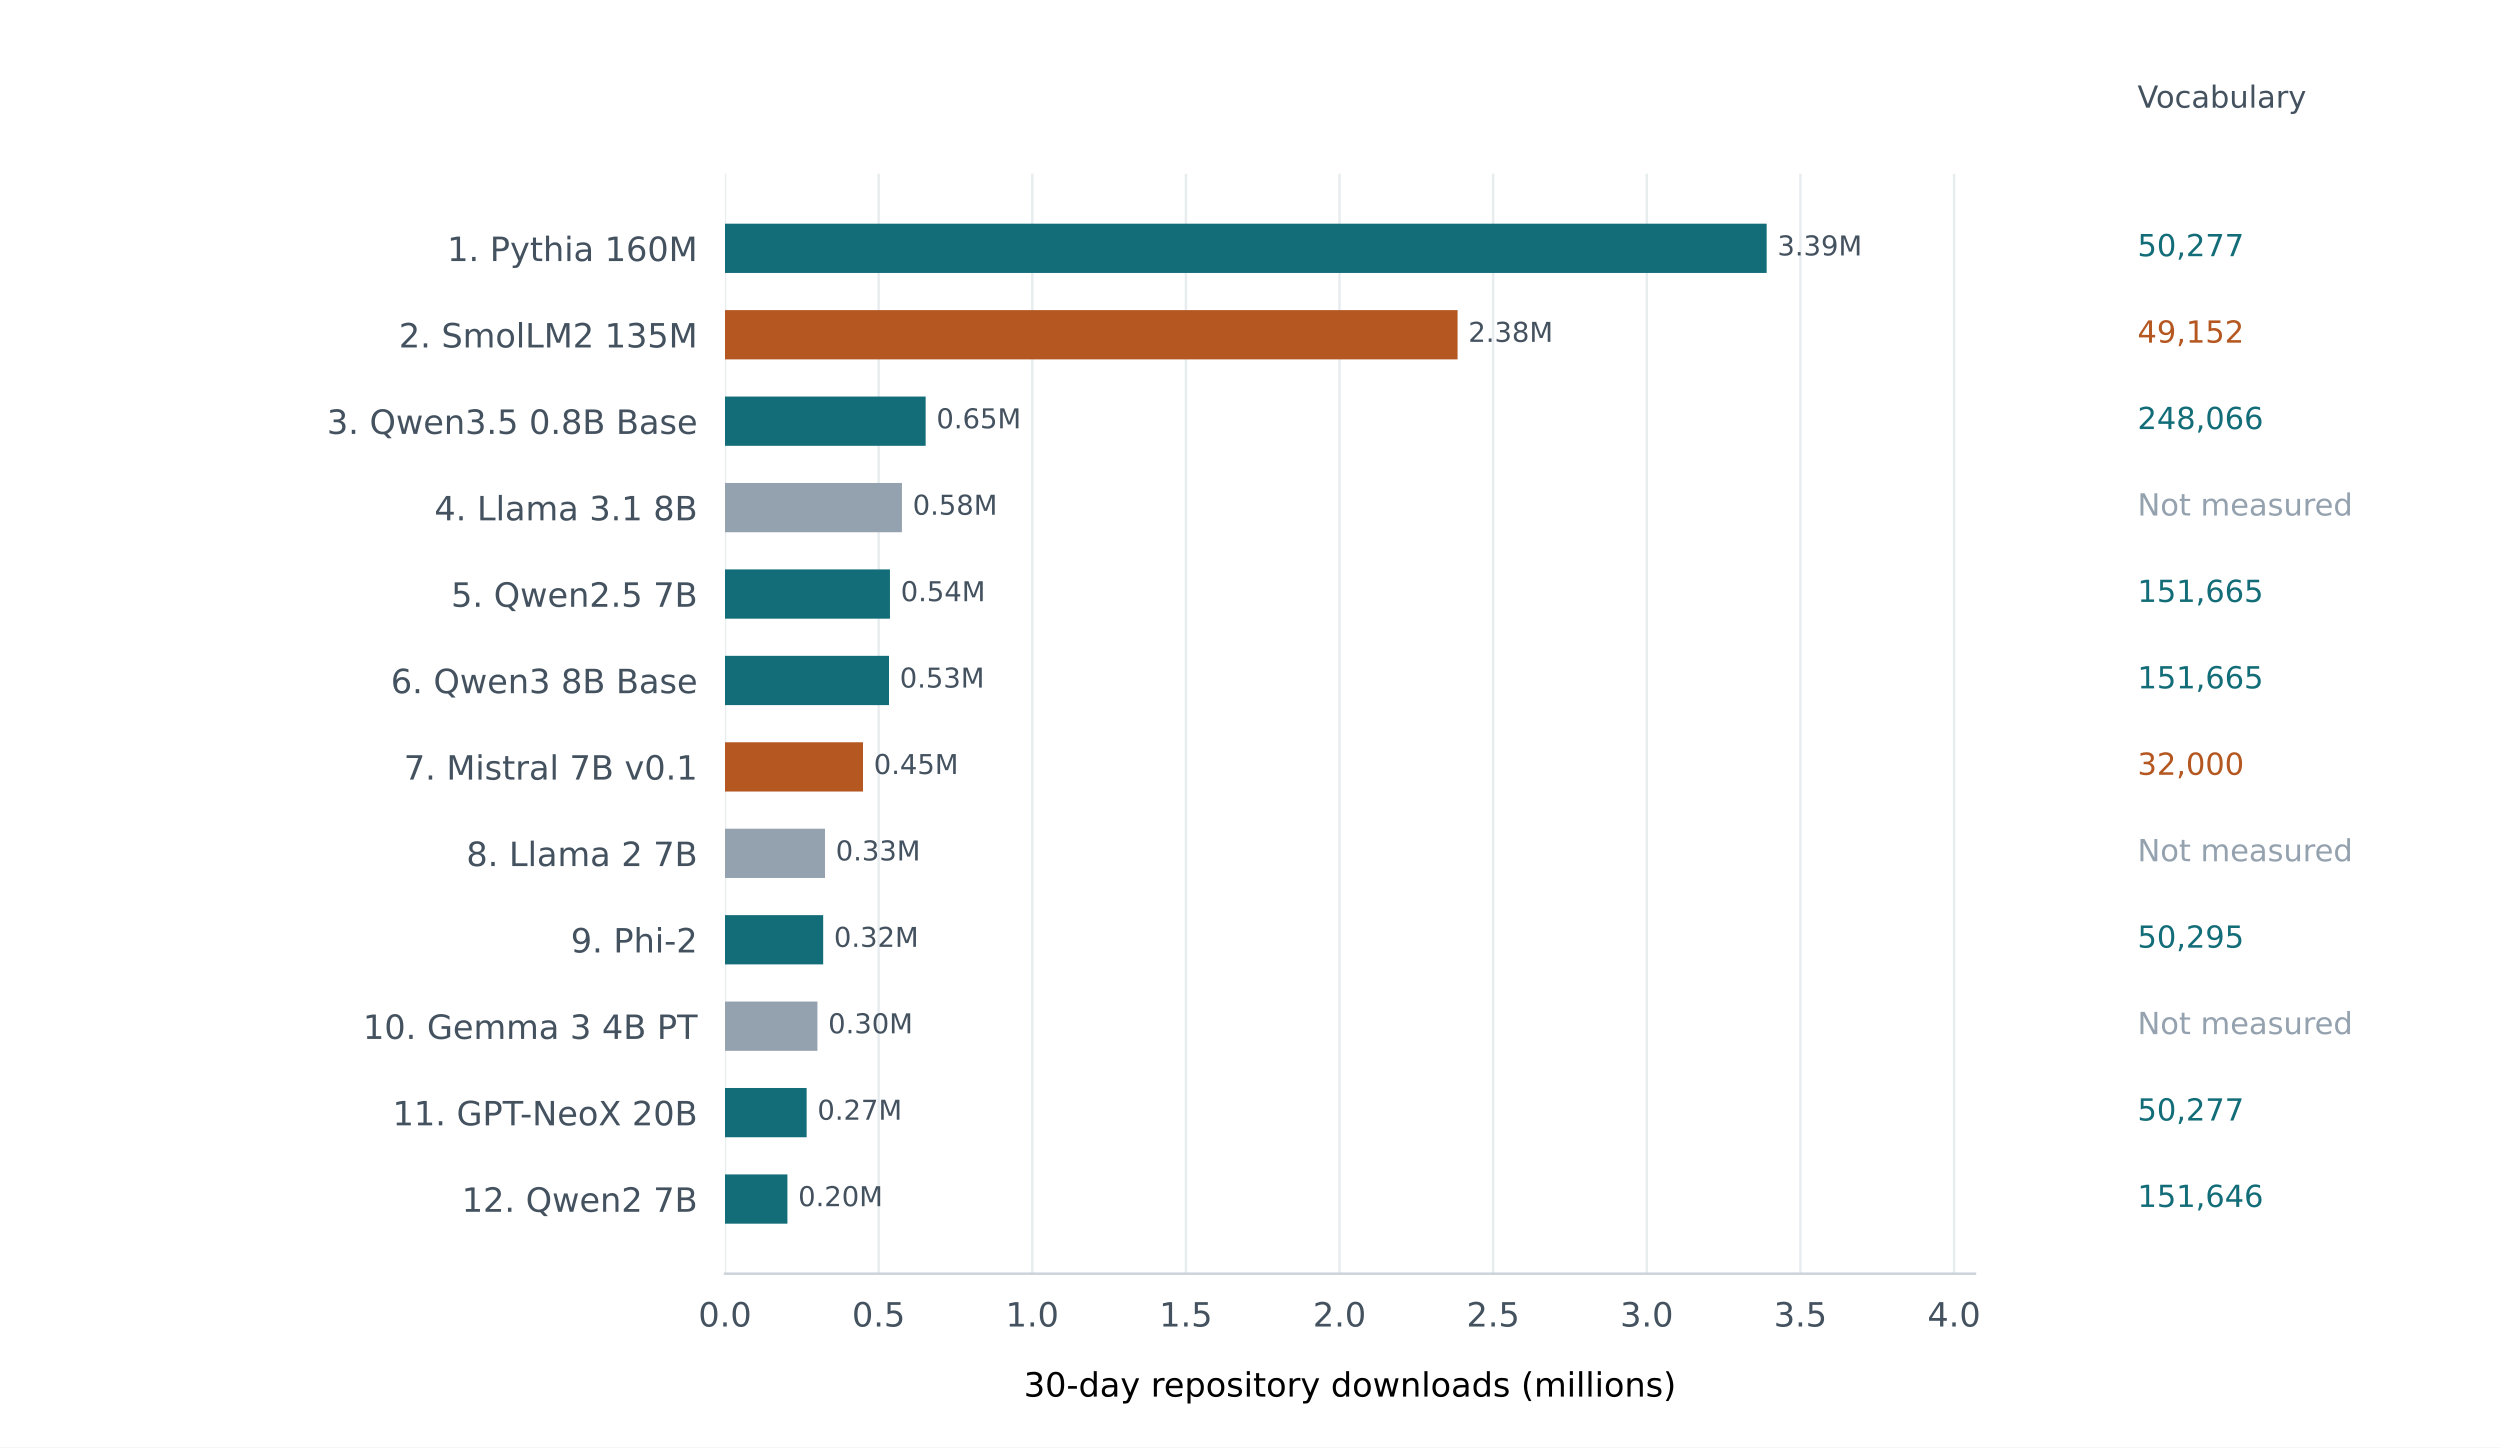
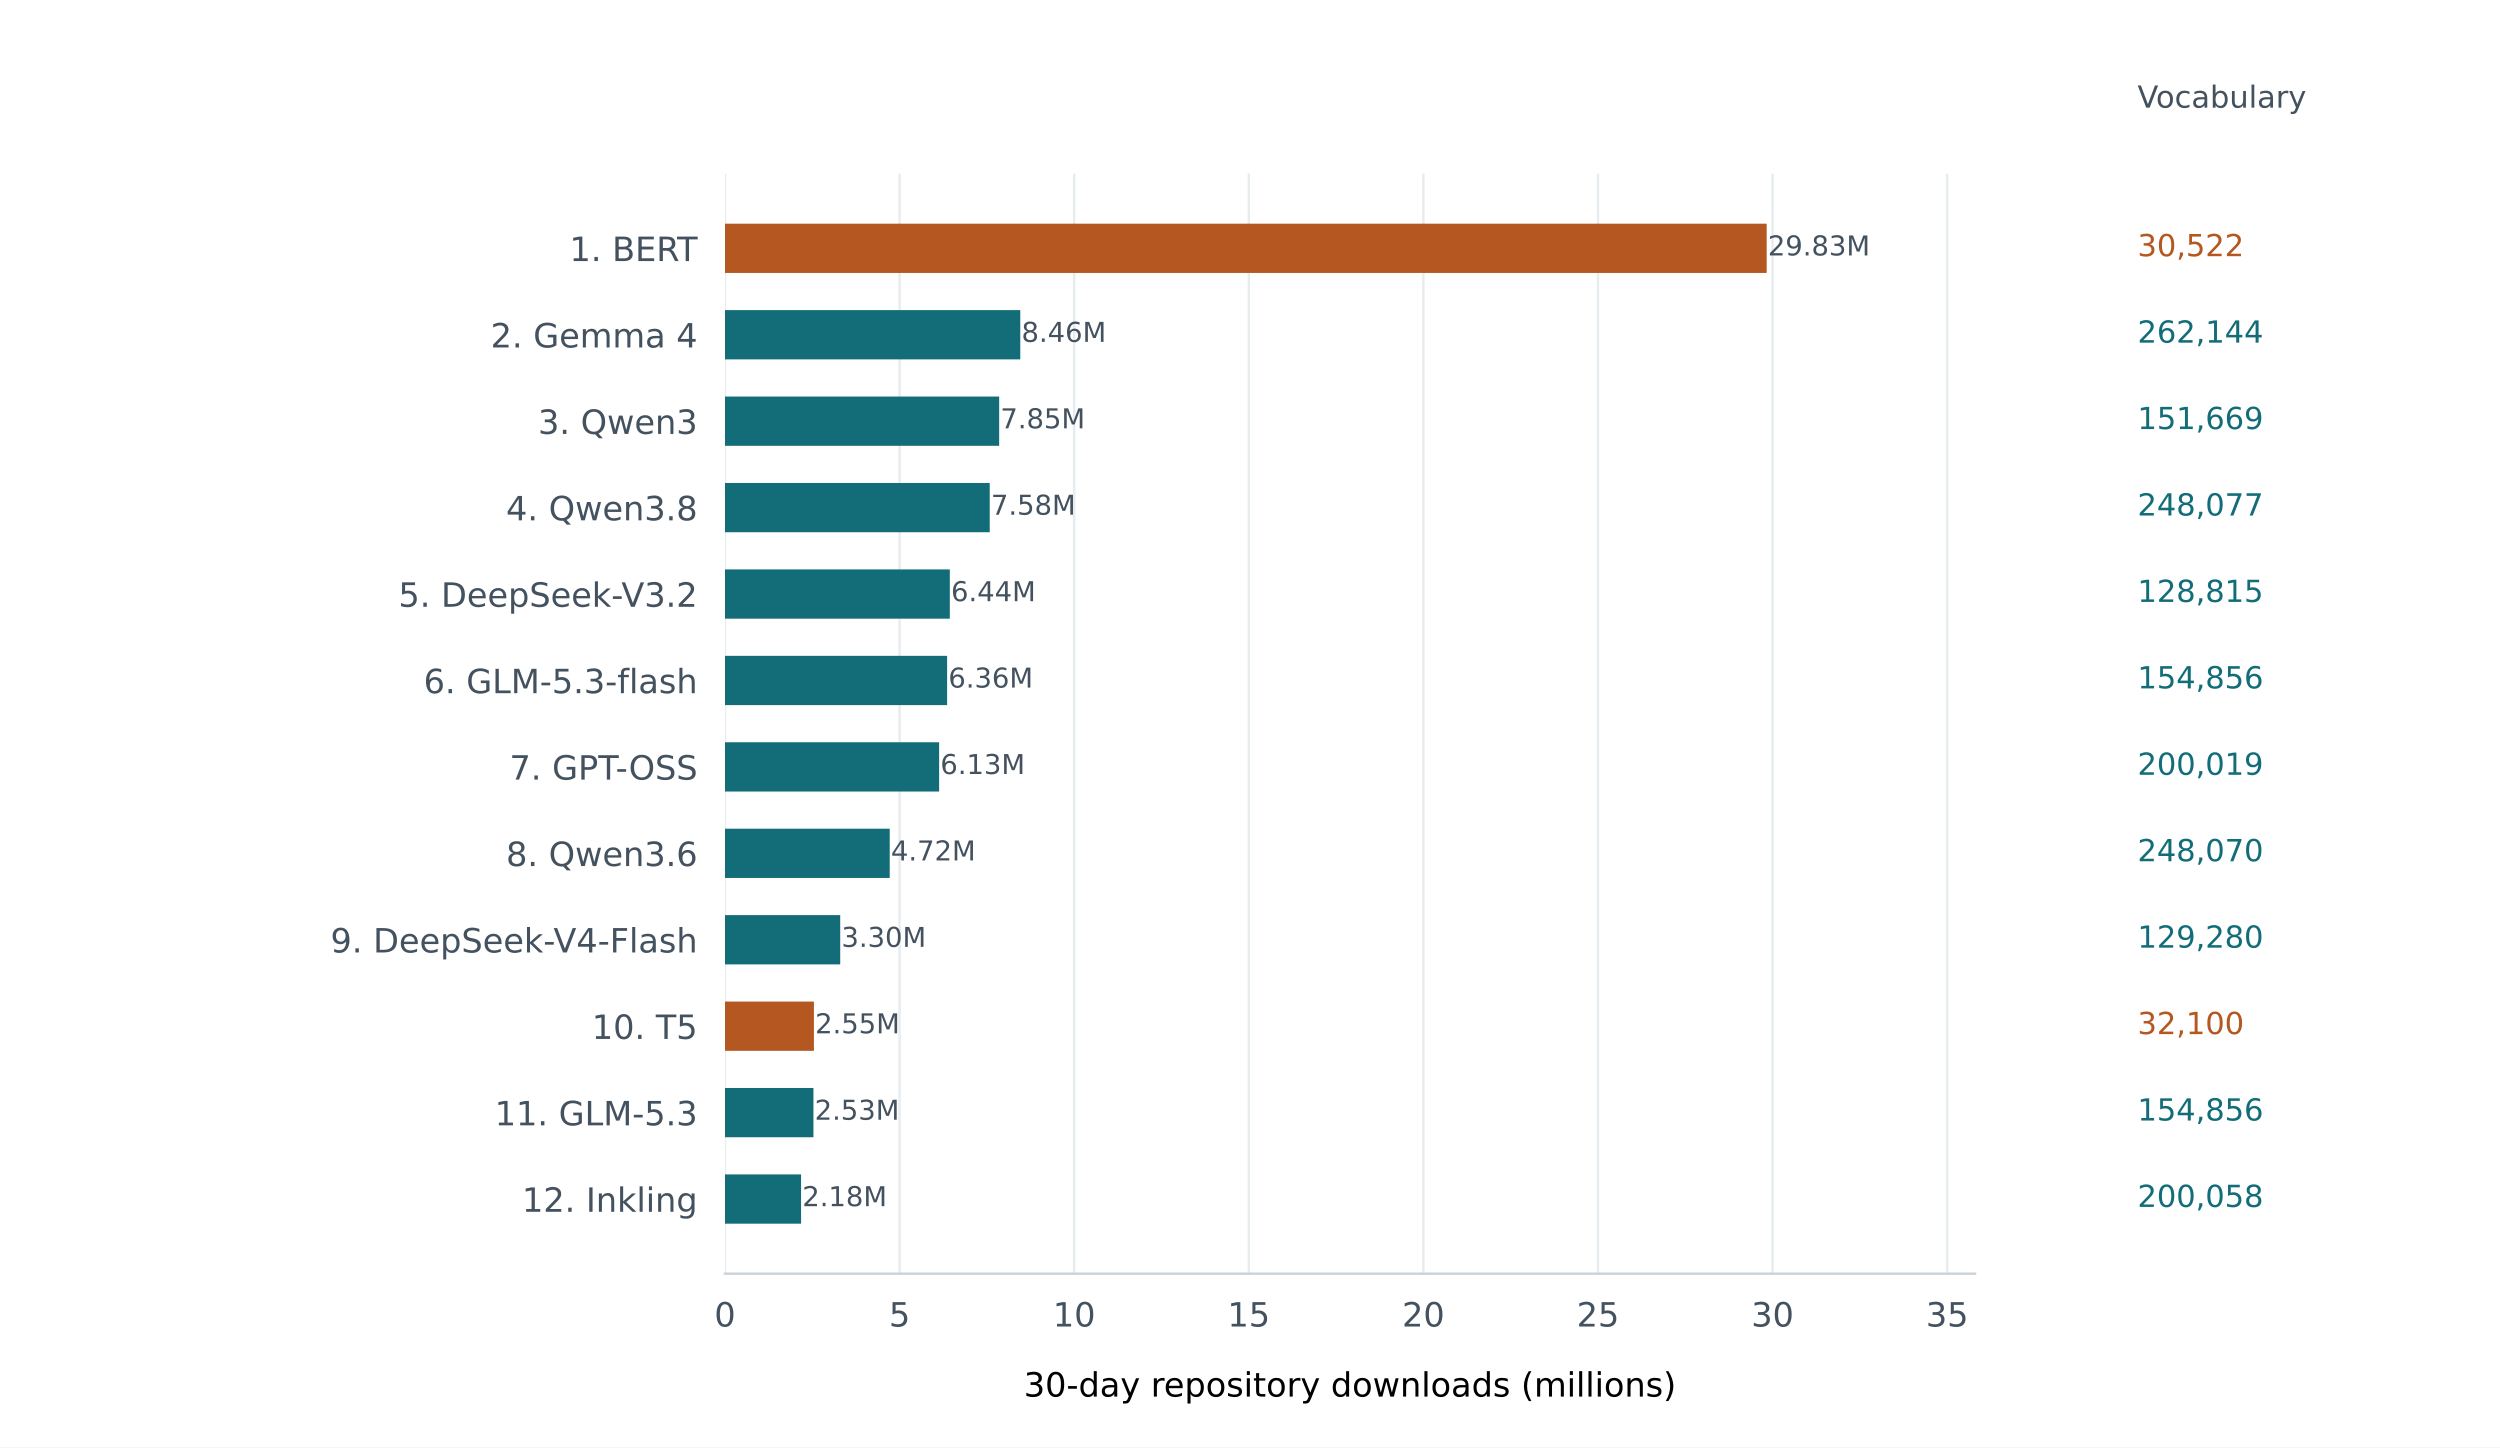
<svg xmlns="http://www.w3.org/2000/svg" width="820.8pt" height="475.2pt" viewBox="0 0 820.8 475.2" version="1.1">
  <defs>
    <style type="text/css">*{stroke-linejoin: round; stroke-linecap: butt}</style>
  </defs>
  <g id="figure_1">
    <g id="patch_1">
      <path d="M 0 475.2 L 820.8 475.2 L 820.8 0 L 0 0 z " style="fill: #ffffff" />
    </g>
    <g id="axes_1">
      <g id="patch_2">
        <path d="M 238.032 418.176 L 648.432 418.176 L 648.432 57.024 L 238.032 57.024 z " style="fill: #ffffff" />
      </g>
      <g id="matplotlib.axis_1">
        <g id="xtick_1">
          <g id="line2d_1">
            <path d="M 238.032 418.176 L 238.032 57.024 " clip-path="url(#pff381bd47d)" style="fill: none; stroke: #e7ecef; stroke-width: 0.8; stroke-linecap: square" />
          </g>
          <g id="line2d_2" />
          <g id="text_1">
-             <text style="font-size: 11px; font-family: 'DejaVu Sans', Arial, sans-serif; text-anchor: middle; fill: #445260" x="238.032" y="435.533" transform="rotate(-0 238.032 435.5334)">0.0</text>
+             <text style="font-size: 11px; font-family: 'DejaVu Sans', Arial, sans-serif; text-anchor: middle; fill: #445260" x="238.032" y="435.533" transform="rotate(-0 238.032 435.5334)">0</text>
          </g>
        </g>
        <g id="xtick_2">
          <g id="line2d_3">
-             <path d="M 288.472 418.176 L 288.472 57.024 " clip-path="url(#pff381bd47d)" style="fill: none; stroke: #e7ecef; stroke-width: 0.8; stroke-linecap: square" />
+             <path d="M 295.355 418.176 L 295.355 57.024 " clip-path="url(#pff381bd47d)" style="fill: none; stroke: #e7ecef; stroke-width: 0.8; stroke-linecap: square" />
          </g>
          <g id="line2d_4" />
          <g id="text_2">
-             <text style="font-size: 11px; font-family: 'DejaVu Sans', Arial, sans-serif; text-anchor: middle; fill: #445260" x="288.472" y="435.533" transform="rotate(-0 288.4721 435.5334)">0.5</text>
+             <text style="font-size: 11px; font-family: 'DejaVu Sans', Arial, sans-serif; text-anchor: middle; fill: #445260" x="295.355" y="435.533" transform="rotate(-0 295.3552 435.5334)">5</text>
          </g>
        </g>
        <g id="xtick_3">
          <g id="line2d_5">
-             <path d="M 338.912 418.176 L 338.912 57.024 " clip-path="url(#pff381bd47d)" style="fill: none; stroke: #e7ecef; stroke-width: 0.8; stroke-linecap: square" />
+             <path d="M 352.678 418.176 L 352.678 57.024 " clip-path="url(#pff381bd47d)" style="fill: none; stroke: #e7ecef; stroke-width: 0.8; stroke-linecap: square" />
          </g>
          <g id="line2d_6" />
          <g id="text_3">
-             <text style="font-size: 11px; font-family: 'DejaVu Sans', Arial, sans-serif; text-anchor: middle; fill: #445260" x="338.912" y="435.533" transform="rotate(-0 338.9121 435.5334)">1.0</text>
+             <text style="font-size: 11px; font-family: 'DejaVu Sans', Arial, sans-serif; text-anchor: middle; fill: #445260" x="352.678" y="435.533" transform="rotate(-0 352.6785 435.5334)">10</text>
          </g>
        </g>
        <g id="xtick_4">
          <g id="line2d_7">
-             <path d="M 389.352 418.176 L 389.352 57.024 " clip-path="url(#pff381bd47d)" style="fill: none; stroke: #e7ecef; stroke-width: 0.8; stroke-linecap: square" />
+             <path d="M 410.002 418.176 L 410.002 57.024 " clip-path="url(#pff381bd47d)" style="fill: none; stroke: #e7ecef; stroke-width: 0.8; stroke-linecap: square" />
          </g>
          <g id="line2d_8" />
          <g id="text_4">
-             <text style="font-size: 11px; font-family: 'DejaVu Sans', Arial, sans-serif; text-anchor: middle; fill: #445260" x="389.352" y="435.533" transform="rotate(-0 389.3522 435.5334)">1.5</text>
+             <text style="font-size: 11px; font-family: 'DejaVu Sans', Arial, sans-serif; text-anchor: middle; fill: #445260" x="410.002" y="435.533" transform="rotate(-0 410.0017 435.5334)">15</text>
          </g>
        </g>
        <g id="xtick_5">
          <g id="line2d_9">
-             <path d="M 439.792 418.176 L 439.792 57.024 " clip-path="url(#pff381bd47d)" style="fill: none; stroke: #e7ecef; stroke-width: 0.8; stroke-linecap: square" />
+             <path d="M 467.325 418.176 L 467.325 57.024 " clip-path="url(#pff381bd47d)" style="fill: none; stroke: #e7ecef; stroke-width: 0.8; stroke-linecap: square" />
          </g>
          <g id="line2d_10" />
          <g id="text_5">
-             <text style="font-size: 11px; font-family: 'DejaVu Sans', Arial, sans-serif; text-anchor: middle; fill: #445260" x="439.792" y="435.533" transform="rotate(-0 439.7923 435.5334)">2.0</text>
+             <text style="font-size: 11px; font-family: 'DejaVu Sans', Arial, sans-serif; text-anchor: middle; fill: #445260" x="467.325" y="435.533" transform="rotate(-0 467.325 435.5334)">20</text>
          </g>
        </g>
        <g id="xtick_6">
          <g id="line2d_11">
-             <path d="M 490.232 418.176 L 490.232 57.024 " clip-path="url(#pff381bd47d)" style="fill: none; stroke: #e7ecef; stroke-width: 0.8; stroke-linecap: square" />
+             <path d="M 524.648 418.176 L 524.648 57.024 " clip-path="url(#pff381bd47d)" style="fill: none; stroke: #e7ecef; stroke-width: 0.8; stroke-linecap: square" />
          </g>
          <g id="line2d_12" />
          <g id="text_6">
-             <text style="font-size: 11px; font-family: 'DejaVu Sans', Arial, sans-serif; text-anchor: middle; fill: #445260" x="490.232" y="435.533" transform="rotate(-0 490.2323 435.5334)">2.5</text>
+             <text style="font-size: 11px; font-family: 'DejaVu Sans', Arial, sans-serif; text-anchor: middle; fill: #445260" x="524.648" y="435.533" transform="rotate(-0 524.6482 435.5334)">25</text>
          </g>
        </g>
        <g id="xtick_7">
          <g id="line2d_13">
-             <path d="M 540.672 418.176 L 540.672 57.024 " clip-path="url(#pff381bd47d)" style="fill: none; stroke: #e7ecef; stroke-width: 0.8; stroke-linecap: square" />
+             <path d="M 581.971 418.176 L 581.971 57.024 " clip-path="url(#pff381bd47d)" style="fill: none; stroke: #e7ecef; stroke-width: 0.8; stroke-linecap: square" />
          </g>
          <g id="line2d_14" />
          <g id="text_7">
-             <text style="font-size: 11px; font-family: 'DejaVu Sans', Arial, sans-serif; text-anchor: middle; fill: #445260" x="540.672" y="435.533" transform="rotate(-0 540.6724 435.5334)">3.0</text>
+             <text style="font-size: 11px; font-family: 'DejaVu Sans', Arial, sans-serif; text-anchor: middle; fill: #445260" x="581.971" y="435.533" transform="rotate(-0 581.9714 435.5334)">30</text>
          </g>
        </g>
        <g id="xtick_8">
          <g id="line2d_15">
-             <path d="M 591.112 418.176 L 591.112 57.024 " clip-path="url(#pff381bd47d)" style="fill: none; stroke: #e7ecef; stroke-width: 0.8; stroke-linecap: square" />
+             <path d="M 639.295 418.176 L 639.295 57.024 " clip-path="url(#pff381bd47d)" style="fill: none; stroke: #e7ecef; stroke-width: 0.8; stroke-linecap: square" />
          </g>
          <g id="line2d_16" />
          <g id="text_8">
-             <text style="font-size: 11px; font-family: 'DejaVu Sans', Arial, sans-serif; text-anchor: middle; fill: #445260" x="591.112" y="435.533" transform="rotate(-0 591.1125 435.5334)">3.5</text>
-           </g>
-         </g>
-         <g id="xtick_9">
-           <g id="line2d_17">
-             <path d="M 641.553 418.176 L 641.553 57.024 " clip-path="url(#pff381bd47d)" style="fill: none; stroke: #e7ecef; stroke-width: 0.8; stroke-linecap: square" />
-           </g>
-           <g id="line2d_18" />
-           <g id="text_9">
-             <text style="font-size: 11px; font-family: 'DejaVu Sans', Arial, sans-serif; text-anchor: middle; fill: #445260" x="641.553" y="435.533" transform="rotate(-0 641.5525 435.5334)">4.0</text>
-           </g>
-         </g>
-         <g id="text_10">
+             <text style="font-size: 11px; font-family: 'DejaVu Sans', Arial, sans-serif; text-anchor: middle; fill: #445260" x="639.295" y="435.533" transform="rotate(-0 639.2947 435.5334)">35</text>
+           </g>
+         </g>
+         <g id="text_9">
          <text style="font-size: 11px; font-family: 'DejaVu Sans', Arial, sans-serif; text-anchor: middle" x="443.232" y="458.534" transform="rotate(-0 443.232 458.5343)">30-day repository downloads (millions)</text>
        </g>
      </g>
      <g id="matplotlib.axis_2">
        <g id="ytick_1">
+           <g id="line2d_17" />
+           <g id="text_10">
+             <text style="font-size: 11px; font-family: 'DejaVu Sans', Arial, sans-serif; text-anchor: end; fill: #445260" x="229.032" y="85.706" transform="rotate(-0 229.032 85.70611)">1. BERT</text>
+           </g>
+         </g>
+         <g id="ytick_2">
+           <g id="line2d_18" />
+           <g id="text_11">
+             <text style="font-size: 11px; font-family: 'DejaVu Sans', Arial, sans-serif; text-anchor: end; fill: #445260" x="229.032" y="114.083" transform="rotate(-0 229.032 114.0829)">2. Gemma 4</text>
+           </g>
+         </g>
+         <g id="ytick_3">
          <g id="line2d_19" />
-           <g id="text_11">
-             <text style="font-size: 11px; font-family: 'DejaVu Sans', Arial, sans-serif; text-anchor: end; fill: #445260" x="229.032" y="85.707" transform="rotate(-0 229.032 85.70654)">1. Pythia 160M</text>
-           </g>
-         </g>
-         <g id="ytick_2">
+           <g id="text_12">
+             <text style="font-size: 11px; font-family: 'DejaVu Sans', Arial, sans-serif; text-anchor: end; fill: #445260" x="229.032" y="142.46" transform="rotate(-0 229.032 142.4598)">3. Qwen3</text>
+           </g>
+         </g>
+         <g id="ytick_4">
          <g id="line2d_20" />
-           <g id="text_12">
-             <text style="font-size: 11px; font-family: 'DejaVu Sans', Arial, sans-serif; text-anchor: end; fill: #445260" x="229.032" y="114.083" transform="rotate(-0 229.032 114.0834)">2. SmolLM2 135M</text>
-           </g>
-         </g>
-         <g id="ytick_3">
+           <g id="text_13">
+             <text style="font-size: 11px; font-family: 'DejaVu Sans', Arial, sans-serif; text-anchor: end; fill: #445260" x="229.032" y="170.837" transform="rotate(-0 229.032 170.8366)">4. Qwen3.8</text>
+           </g>
+         </g>
+         <g id="ytick_5">
          <g id="line2d_21" />
-           <g id="text_13">
-             <text style="font-size: 11px; font-family: 'DejaVu Sans', Arial, sans-serif; text-anchor: end; fill: #445260" x="229.032" y="142.46" transform="rotate(-0 229.032 142.4598)">3. Qwen3.5 0.8B Base</text>
-           </g>
-         </g>
-         <g id="ytick_4">
+           <g id="text_14">
+             <text style="font-size: 11px; font-family: 'DejaVu Sans', Arial, sans-serif; text-anchor: end; fill: #445260" x="229.032" y="199.214" transform="rotate(-0 229.032 199.2139)">5. DeepSeek-V3.2</text>
+           </g>
+         </g>
+         <g id="ytick_6">
          <g id="line2d_22" />
-           <g id="text_14">
-             <text style="font-size: 11px; font-family: 'DejaVu Sans', Arial, sans-serif; text-anchor: end; fill: #445260" x="229.032" y="170.837" transform="rotate(-0 229.032 170.837)">4. Llama 3.1 8B</text>
-           </g>
-         </g>
-         <g id="ytick_5">
+           <g id="text_15">
+             <text style="font-size: 11px; font-family: 'DejaVu Sans', Arial, sans-serif; text-anchor: end; fill: #445260" x="229.032" y="227.591" transform="rotate(-0 229.032 227.5907)">6. GLM-5.3-flash</text>
+           </g>
+         </g>
+         <g id="ytick_7">
          <g id="line2d_23" />
-           <g id="text_15">
-             <text style="font-size: 11px; font-family: 'DejaVu Sans', Arial, sans-serif; text-anchor: end; fill: #445260" x="229.032" y="199.213" transform="rotate(-0 229.032 199.2135)">5. Qwen2.5 7B</text>
-           </g>
-         </g>
-         <g id="ytick_6">
+           <g id="text_16">
+             <text style="font-size: 11px; font-family: 'DejaVu Sans', Arial, sans-serif; text-anchor: end; fill: #445260" x="229.032" y="255.967" transform="rotate(-0 229.032 255.9671)">7. GPT-OSS</text>
+           </g>
+         </g>
+         <g id="ytick_8">
          <g id="line2d_24" />
-           <g id="text_16">
-             <text style="font-size: 11px; font-family: 'DejaVu Sans', Arial, sans-serif; text-anchor: end; fill: #445260" x="229.032" y="227.59" transform="rotate(-0 229.032 227.5903)">6. Qwen3 8B Base</text>
-           </g>
-         </g>
-         <g id="ytick_7">
+           <g id="text_17">
+             <text style="font-size: 11px; font-family: 'DejaVu Sans', Arial, sans-serif; text-anchor: end; fill: #445260" x="229.032" y="284.344" transform="rotate(-0 229.032 284.344)">8. Qwen3.6</text>
+           </g>
+         </g>
+         <g id="ytick_9">
          <g id="line2d_25" />
-           <g id="text_17">
-             <text style="font-size: 11px; font-family: 'DejaVu Sans', Arial, sans-serif; text-anchor: end; fill: #445260" x="229.032" y="255.968" transform="rotate(-0 229.032 255.9676)">7. Mistral 7B v0.1</text>
-           </g>
-         </g>
-         <g id="ytick_8">
+           <g id="text_18">
+             <text style="font-size: 11px; font-family: 'DejaVu Sans', Arial, sans-serif; text-anchor: end; fill: #445260" x="229.032" y="312.721" transform="rotate(-0 229.032 312.7212)">9. DeepSeek-V4-Flash</text>
+           </g>
+         </g>
+         <g id="ytick_10">
          <g id="line2d_26" />
-           <g id="text_18">
-             <text style="font-size: 11px; font-family: 'DejaVu Sans', Arial, sans-serif; text-anchor: end; fill: #445260" x="229.032" y="284.344" transform="rotate(-0 229.032 284.3444)">8. Llama 2 7B</text>
-           </g>
-         </g>
-         <g id="ytick_9">
+           <g id="text_19">
+             <text style="font-size: 11px; font-family: 'DejaVu Sans', Arial, sans-serif; text-anchor: end; fill: #445260" x="229.032" y="341.098" transform="rotate(-0 229.032 341.0976)">10. T5</text>
+           </g>
+         </g>
+         <g id="ytick_11">
          <g id="line2d_27" />
-           <g id="text_19">
-             <text style="font-size: 11px; font-family: 'DejaVu Sans', Arial, sans-serif; text-anchor: end; fill: #445260" x="229.032" y="312.721" transform="rotate(-0 229.032 312.7212)">9. Phi-2</text>
-           </g>
-         </g>
-         <g id="ytick_10">
+           <g id="text_20">
+             <text style="font-size: 11px; font-family: 'DejaVu Sans', Arial, sans-serif; text-anchor: end; fill: #445260" x="229.032" y="369.474" transform="rotate(-0 229.032 369.4745)">11. GLM-5.3</text>
+           </g>
+         </g>
+         <g id="ytick_12">
          <g id="line2d_28" />
-           <g id="text_20">
-             <text style="font-size: 11px; font-family: 'DejaVu Sans', Arial, sans-serif; text-anchor: end; fill: #445260" x="229.032" y="341.098" transform="rotate(-0 229.032 341.0976)">10. Gemma 3 4B PT</text>
-           </g>
-         </g>
-         <g id="ytick_11">
-           <g id="line2d_29" />
          <g id="text_21">
-             <text style="font-size: 11px; font-family: 'DejaVu Sans', Arial, sans-serif; text-anchor: end; fill: #445260" x="229.032" y="369.474" transform="rotate(-0 229.032 369.4745)">11. GPT-NeoX 20B</text>
-           </g>
-         </g>
-         <g id="ytick_12">
-           <g id="line2d_30" />
-           <g id="text_22">
-             <text style="font-size: 11px; font-family: 'DejaVu Sans', Arial, sans-serif; text-anchor: end; fill: #445260" x="229.032" y="397.851" transform="rotate(-0 229.032 397.8513)">12. Qwen2 7B</text>
+             <text style="font-size: 11px; font-family: 'DejaVu Sans', Arial, sans-serif; text-anchor: end; fill: #445260" x="229.032" y="397.852" transform="rotate(-0 229.032 397.8517)">12. Inkling</text>
          </g>
        </g>
      </g>
      <g id="patch_3">
-         <path d="M 238.032 73.44 L 580.032 73.44 L 580.032 89.615 L 238.032 89.615 z " clip-path="url(#pff381bd47d)" style="fill: #126d78" />
+         <path d="M 238.032 73.44 L 580.032 73.44 L 580.032 89.615 L 238.032 89.615 z " clip-path="url(#pff381bd47d)" style="fill: #b45721" />
      </g>
      <g id="patch_4">
-         <path d="M 238.032 101.817 L 478.551 101.817 L 478.551 117.992 L 238.032 117.992 z " clip-path="url(#pff381bd47d)" style="fill: #b45721" />
+         <path d="M 238.032 101.817 L 334.977 101.817 L 334.977 117.992 L 238.032 117.992 z " clip-path="url(#pff381bd47d)" style="fill: #126d78" />
      </g>
      <g id="patch_5">
-         <path d="M 238.032 130.194 L 303.909 130.194 L 303.909 146.368 L 238.032 146.368 z " clip-path="url(#pff381bd47d)" style="fill: #126d78" />
+         <path d="M 238.032 130.194 L 328.046 130.194 L 328.046 146.368 L 238.032 146.368 z " clip-path="url(#pff381bd47d)" style="fill: #126d78" />
      </g>
      <g id="patch_6">
-         <path d="M 238.032 158.571 L 296.126 158.571 L 296.126 174.745 L 238.032 174.745 z " clip-path="url(#pff381bd47d)" style="fill: #94a1ae" />
+         <path d="M 238.032 158.571 L 324.946 158.571 L 324.946 174.745 L 238.032 174.745 z " clip-path="url(#pff381bd47d)" style="fill: #126d78" />
      </g>
      <g id="patch_7">
-         <path d="M 238.032 186.947 L 292.191 186.947 L 292.191 203.122 L 238.032 203.122 z " clip-path="url(#pff381bd47d)" style="fill: #126d78" />
+         <path d="M 238.032 186.947 L 311.844 186.947 L 311.844 203.122 L 238.032 203.122 z " clip-path="url(#pff381bd47d)" style="fill: #126d78" />
      </g>
      <g id="patch_8">
-         <path d="M 238.032 215.324 L 291.875 215.324 L 291.875 231.499 L 238.032 231.499 z " clip-path="url(#pff381bd47d)" style="fill: #126d78" />
+         <path d="M 238.032 215.324 L 310.955 215.324 L 310.955 231.499 L 238.032 231.499 z " clip-path="url(#pff381bd47d)" style="fill: #126d78" />
      </g>
      <g id="patch_9">
-         <path d="M 238.032 243.701 L 283.341 243.701 L 283.341 259.876 L 238.032 259.876 z " clip-path="url(#pff381bd47d)" style="fill: #b45721" />
+         <path d="M 238.032 243.701 L 308.334 243.701 L 308.334 259.876 L 238.032 259.876 z " clip-path="url(#pff381bd47d)" style="fill: #126d78" />
      </g>
      <g id="patch_10">
-         <path d="M 238.032 272.078 L 270.857 272.078 L 270.857 288.253 L 238.032 288.253 z " clip-path="url(#pff381bd47d)" style="fill: #94a1ae" />
+         <path d="M 238.032 272.078 L 292.11 272.078 L 292.11 288.253 L 238.032 288.253 z " clip-path="url(#pff381bd47d)" style="fill: #126d78" />
      </g>
      <g id="patch_11">
-         <path d="M 238.032 300.455 L 270.265 300.455 L 270.265 316.629 L 238.032 316.629 z " clip-path="url(#pff381bd47d)" style="fill: #126d78" />
+         <path d="M 238.032 300.455 L 275.861 300.455 L 275.861 316.629 L 238.032 316.629 z " clip-path="url(#pff381bd47d)" style="fill: #126d78" />
      </g>
      <g id="patch_12">
-         <path d="M 238.032 328.832 L 268.376 328.832 L 268.376 345.006 L 238.032 345.006 z " clip-path="url(#pff381bd47d)" style="fill: #94a1ae" />
+         <path d="M 238.032 328.832 L 267.225 328.832 L 267.225 345.006 L 238.032 345.006 z " clip-path="url(#pff381bd47d)" style="fill: #b45721" />
      </g>
      <g id="patch_13">
-         <path d="M 238.032 357.208 L 264.833 357.208 L 264.833 373.383 L 238.032 373.383 z " clip-path="url(#pff381bd47d)" style="fill: #126d78" />
+         <path d="M 238.032 357.208 L 267.071 357.208 L 267.071 373.383 L 238.032 373.383 z " clip-path="url(#pff381bd47d)" style="fill: #126d78" />
      </g>
      <g id="patch_14">
-         <path d="M 238.032 385.585 L 258.523 385.585 L 258.523 401.76 L 238.032 401.76 z " clip-path="url(#pff381bd47d)" style="fill: #126d78" />
+         <path d="M 238.032 385.585 L 263.008 385.585 L 263.008 401.76 L 238.032 401.76 z " clip-path="url(#pff381bd47d)" style="fill: #126d78" />
      </g>
      <g id="patch_15">
        <path d="M 238.032 418.176 L 648.432 418.176 " style="fill: none; stroke: #cad3da; stroke-width: 0.8; stroke-linejoin: miter; stroke-linecap: square" />
      </g>
+       <g id="text_22">
+         <text style="font-size: 9px; font-family: 'DejaVu Sans', Arial, sans-serif; text-anchor: start; fill: #445260" x="580.433" y="83.865" transform="rotate(-0 580.4333 83.86529)">29.83M</text>
+       </g>
      <g id="text_23">
-         <text style="font-size: 9px; font-family: 'DejaVu Sans', Arial, sans-serif; text-anchor: start; fill: #445260" x="583.563" y="83.865" transform="rotate(-0 583.5628 83.86529)">3.39M</text>
+         <text style="font-size: 10px; font-family: 'DejaVu Sans', Arial, sans-serif; text-anchor: start; fill: #b45721" x="701.784" y="84.125" transform="rotate(-0 701.784 84.12506)">30,522</text>
      </g>
      <g id="text_24">
-         <text style="font-size: 10px; font-family: 'DejaVu Sans', Arial, sans-serif; text-anchor: start; fill: #126d78" x="701.784" y="84.125" transform="rotate(-0 701.784 84.12506)">50,277</text>
+         <text style="font-size: 9px; font-family: 'DejaVu Sans', Arial, sans-serif; text-anchor: start; fill: #445260" x="335.378" y="112.242" transform="rotate(-0 335.3784 112.2421)">8.46M</text>
      </g>
      <g id="text_25">
-         <text style="font-size: 9px; font-family: 'DejaVu Sans', Arial, sans-serif; text-anchor: start; fill: #445260" x="482.082" y="112.242" transform="rotate(-0 482.0816 112.2421)">2.38M</text>
+         <text style="font-size: 10px; font-family: 'DejaVu Sans', Arial, sans-serif; text-anchor: start; fill: #126d78" x="701.784" y="112.502" transform="rotate(-0 701.784 112.5019)">262,144</text>
      </g>
      <g id="text_26">
-         <text style="font-size: 10px; font-family: 'DejaVu Sans', Arial, sans-serif; text-anchor: start; fill: #b45721" x="701.784" y="112.502" transform="rotate(-0 701.784 112.5019)">49,152</text>
+         <text style="font-size: 9px; font-family: 'DejaVu Sans', Arial, sans-serif; text-anchor: start; fill: #445260" x="328.447" y="140.619" transform="rotate(-0 328.447 140.619)">7.85M</text>
      </g>
      <g id="text_27">
-         <text style="font-size: 9px; font-family: 'DejaVu Sans', Arial, sans-serif; text-anchor: start; fill: #445260" x="307.44" y="140.619" transform="rotate(-0 307.4402 140.619)">0.65M</text>
+         <text style="font-size: 10px; font-family: 'DejaVu Sans', Arial, sans-serif; text-anchor: start; fill: #126d78" x="701.784" y="140.879" transform="rotate(-0 701.784 140.8787)">151,669</text>
      </g>
      <g id="text_28">
-         <text style="font-size: 10px; font-family: 'DejaVu Sans', Arial, sans-serif; text-anchor: start; fill: #126d78" x="701.784" y="140.879" transform="rotate(-0 701.784 140.8787)">248,066</text>
+         <text style="font-size: 9px; font-family: 'DejaVu Sans', Arial, sans-serif; text-anchor: start; fill: #445260" x="325.347" y="168.996" transform="rotate(-0 325.3473 168.9958)">7.58M</text>
      </g>
      <g id="text_29">
-         <text style="font-size: 9px; font-family: 'DejaVu Sans', Arial, sans-serif; text-anchor: start; fill: #445260" x="299.657" y="168.996" transform="rotate(-0 299.6573 168.9958)">0.58M</text>
+         <text style="font-size: 10px; font-family: 'DejaVu Sans', Arial, sans-serif; text-anchor: start; fill: #126d78" x="701.784" y="169.256" transform="rotate(-0 701.784 169.2556)">248,077</text>
      </g>
      <g id="text_30">
-         <text style="font-size: 10px; font-family: 'DejaVu Sans', Arial, sans-serif; text-anchor: start; fill: #94a1ae" x="701.784" y="169.256" transform="rotate(-0 701.784 169.256)">Not measured</text>
+         <text style="font-size: 9px; font-family: 'DejaVu Sans', Arial, sans-serif; text-anchor: start; fill: #445260" x="312.245" y="197.373" transform="rotate(-0 312.2449 197.3726)">6.44M</text>
      </g>
      <g id="text_31">
-         <text style="font-size: 9px; font-family: 'DejaVu Sans', Arial, sans-serif; text-anchor: start; fill: #445260" x="295.721" y="197.373" transform="rotate(-0 295.7214 197.3726)">0.54M</text>
+         <text style="font-size: 10px; font-family: 'DejaVu Sans', Arial, sans-serif; text-anchor: start; fill: #126d78" x="701.784" y="197.632" transform="rotate(-0 701.784 197.6324)">128,815</text>
      </g>
      <g id="text_32">
-         <text style="font-size: 10px; font-family: 'DejaVu Sans', Arial, sans-serif; text-anchor: start; fill: #126d78" x="701.784" y="197.632" transform="rotate(-0 701.784 197.6324)">151,665</text>
+         <text style="font-size: 9px; font-family: 'DejaVu Sans', Arial, sans-serif; text-anchor: start; fill: #445260" x="311.356" y="225.749" transform="rotate(-0 311.3562 225.7495)">6.36M</text>
      </g>
      <g id="text_33">
-         <text style="font-size: 9px; font-family: 'DejaVu Sans', Arial, sans-serif; text-anchor: start; fill: #445260" x="295.406" y="225.749" transform="rotate(-0 295.4061 225.7495)">0.53M</text>
+         <text style="font-size: 10px; font-family: 'DejaVu Sans', Arial, sans-serif; text-anchor: start; fill: #126d78" x="701.784" y="226.009" transform="rotate(-0 701.784 226.0092)">154,856</text>
      </g>
      <g id="text_34">
-         <text style="font-size: 10px; font-family: 'DejaVu Sans', Arial, sans-serif; text-anchor: start; fill: #126d78" x="701.784" y="226.009" transform="rotate(-0 701.784 226.0092)">151,665</text>
+         <text style="font-size: 9px; font-family: 'DejaVu Sans', Arial, sans-serif; text-anchor: start; fill: #445260" x="308.735" y="254.126" transform="rotate(-0 308.7353 254.1263)">6.13M</text>
      </g>
      <g id="text_35">
-         <text style="font-size: 9px; font-family: 'DejaVu Sans', Arial, sans-serif; text-anchor: start; fill: #445260" x="286.872" y="254.126" transform="rotate(-0 286.8715 254.1263)">0.45M</text>
+         <text style="font-size: 10px; font-family: 'DejaVu Sans', Arial, sans-serif; text-anchor: start; fill: #126d78" x="701.784" y="254.386" transform="rotate(-0 701.784 254.3861)">200,019</text>
      </g>
      <g id="text_36">
-         <text style="font-size: 10px; font-family: 'DejaVu Sans', Arial, sans-serif; text-anchor: start; fill: #b45721" x="701.784" y="254.386" transform="rotate(-0 701.784 254.3861)">32,000</text>
+         <text style="font-size: 9px; font-family: 'DejaVu Sans', Arial, sans-serif; text-anchor: start; fill: #445260" x="292.511" y="282.503" transform="rotate(-0 292.5112 282.5031)">4.72M</text>
      </g>
      <g id="text_37">
-         <text style="font-size: 9px; font-family: 'DejaVu Sans', Arial, sans-serif; text-anchor: start; fill: #445260" x="274.387" y="282.503" transform="rotate(-0 274.3874 282.5031)">0.33M</text>
+         <text style="font-size: 10px; font-family: 'DejaVu Sans', Arial, sans-serif; text-anchor: start; fill: #126d78" x="701.784" y="282.763" transform="rotate(-0 701.784 282.7629)">248,070</text>
      </g>
      <g id="text_38">
-         <text style="font-size: 10px; font-family: 'DejaVu Sans', Arial, sans-serif; text-anchor: start; fill: #94a1ae" x="701.784" y="282.763" transform="rotate(-0 701.784 282.7633)">Not measured</text>
+         <text style="font-size: 9px; font-family: 'DejaVu Sans', Arial, sans-serif; text-anchor: start; fill: #445260" x="276.263" y="310.88" transform="rotate(-0 276.2626 310.88)">3.30M</text>
      </g>
      <g id="text_39">
-         <text style="font-size: 9px; font-family: 'DejaVu Sans', Arial, sans-serif; text-anchor: start; fill: #445260" x="273.796" y="310.88" transform="rotate(-0 273.7961 310.88)">0.32M</text>
+         <text style="font-size: 10px; font-family: 'DejaVu Sans', Arial, sans-serif; text-anchor: start; fill: #126d78" x="701.784" y="311.14" transform="rotate(-0 701.784 311.1397)">129,280</text>
      </g>
      <g id="text_40">
-         <text style="font-size: 10px; font-family: 'DejaVu Sans', Arial, sans-serif; text-anchor: start; fill: #126d78" x="701.784" y="311.14" transform="rotate(-0 701.784 311.1397)">50,295</text>
+         <text style="font-size: 9px; font-family: 'DejaVu Sans', Arial, sans-serif; text-anchor: start; fill: #445260" x="267.626" y="339.257" transform="rotate(-0 267.6259 339.2568)">2.55M</text>
      </g>
      <g id="text_41">
-         <text style="font-size: 9px; font-family: 'DejaVu Sans', Arial, sans-serif; text-anchor: start; fill: #445260" x="271.907" y="339.257" transform="rotate(-0 271.9072 339.2568)">0.30M</text>
+         <text style="font-size: 10px; font-family: 'DejaVu Sans', Arial, sans-serif; text-anchor: start; fill: #b45721" x="701.784" y="339.517" transform="rotate(-0 701.784 339.5166)">32,100</text>
      </g>
      <g id="text_42">
-         <text style="font-size: 10px; font-family: 'DejaVu Sans', Arial, sans-serif; text-anchor: start; fill: #94a1ae" x="701.784" y="339.517" transform="rotate(-0 701.784 339.517)">Not measured</text>
+         <text style="font-size: 9px; font-family: 'DejaVu Sans', Arial, sans-serif; text-anchor: start; fill: #445260" x="267.472" y="367.634" transform="rotate(-0 267.4719 367.6337)">2.53M</text>
      </g>
      <g id="text_43">
-         <text style="font-size: 9px; font-family: 'DejaVu Sans', Arial, sans-serif; text-anchor: start; fill: #445260" x="268.364" y="367.634" transform="rotate(-0 268.3638 367.6337)">0.27M</text>
+         <text style="font-size: 10px; font-family: 'DejaVu Sans', Arial, sans-serif; text-anchor: start; fill: #126d78" x="701.784" y="367.893" transform="rotate(-0 701.784 367.8934)">154,856</text>
      </g>
      <g id="text_44">
-         <text style="font-size: 10px; font-family: 'DejaVu Sans', Arial, sans-serif; text-anchor: start; fill: #126d78" x="701.784" y="367.893" transform="rotate(-0 701.784 367.8934)">50,277</text>
+         <text style="font-size: 9px; font-family: 'DejaVu Sans', Arial, sans-serif; text-anchor: start; fill: #445260" x="263.41" y="396.01" transform="rotate(-0 263.4097 396.0105)">2.18M</text>
      </g>
      <g id="text_45">
-         <text style="font-size: 9px; font-family: 'DejaVu Sans', Arial, sans-serif; text-anchor: start; fill: #445260" x="262.054" y="396.01" transform="rotate(-0 262.0537 396.0105)">0.20M</text>
+         <text style="font-size: 10px; font-family: 'DejaVu Sans', Arial, sans-serif; text-anchor: start; fill: #126d78" x="701.784" y="396.27" transform="rotate(-0 701.784 396.2703)">200,058</text>
      </g>
      <g id="text_46">
-         <text style="font-size: 10px; font-family: 'DejaVu Sans', Arial, sans-serif; text-anchor: start; fill: #126d78" x="701.784" y="396.27" transform="rotate(-0 701.784 396.2703)">151,646</text>
-       </g>
-       <g id="text_47">
        <text style="font-size: 10px; font-family: 'DejaVu Sans', Arial, sans-serif; text-anchor: start; fill: #445260" x="701.784" y="35.355" transform="rotate(-0 701.784 35.35488)">Vocabulary</text>
      </g>
    </g>
  </g>
  <defs>
    <clipPath id="pff381bd47d">
      <rect x="238.032" y="57.024" width="410.4" height="361.152" />
    </clipPath>
  </defs>
</svg>
